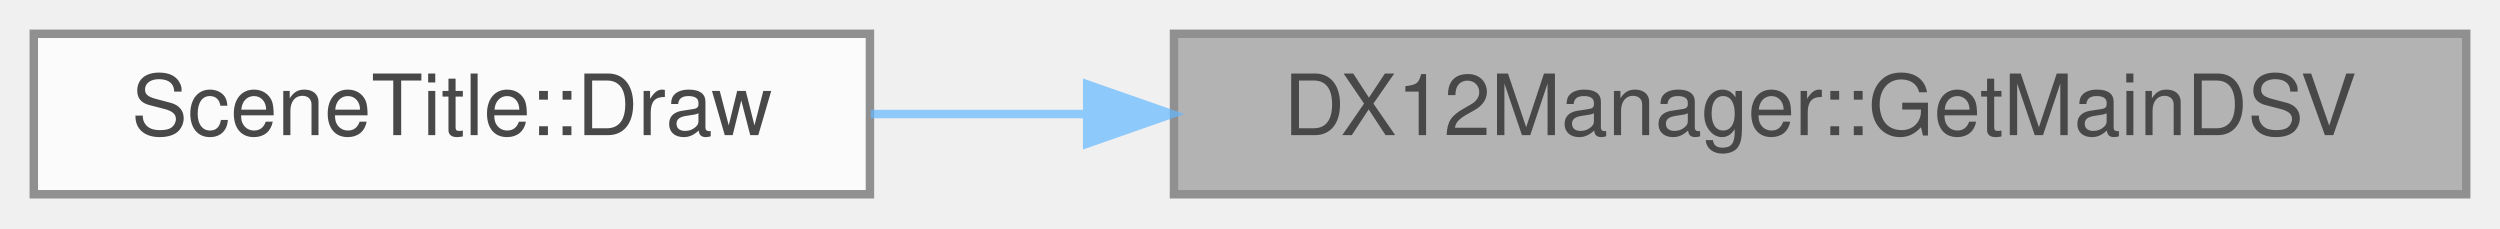
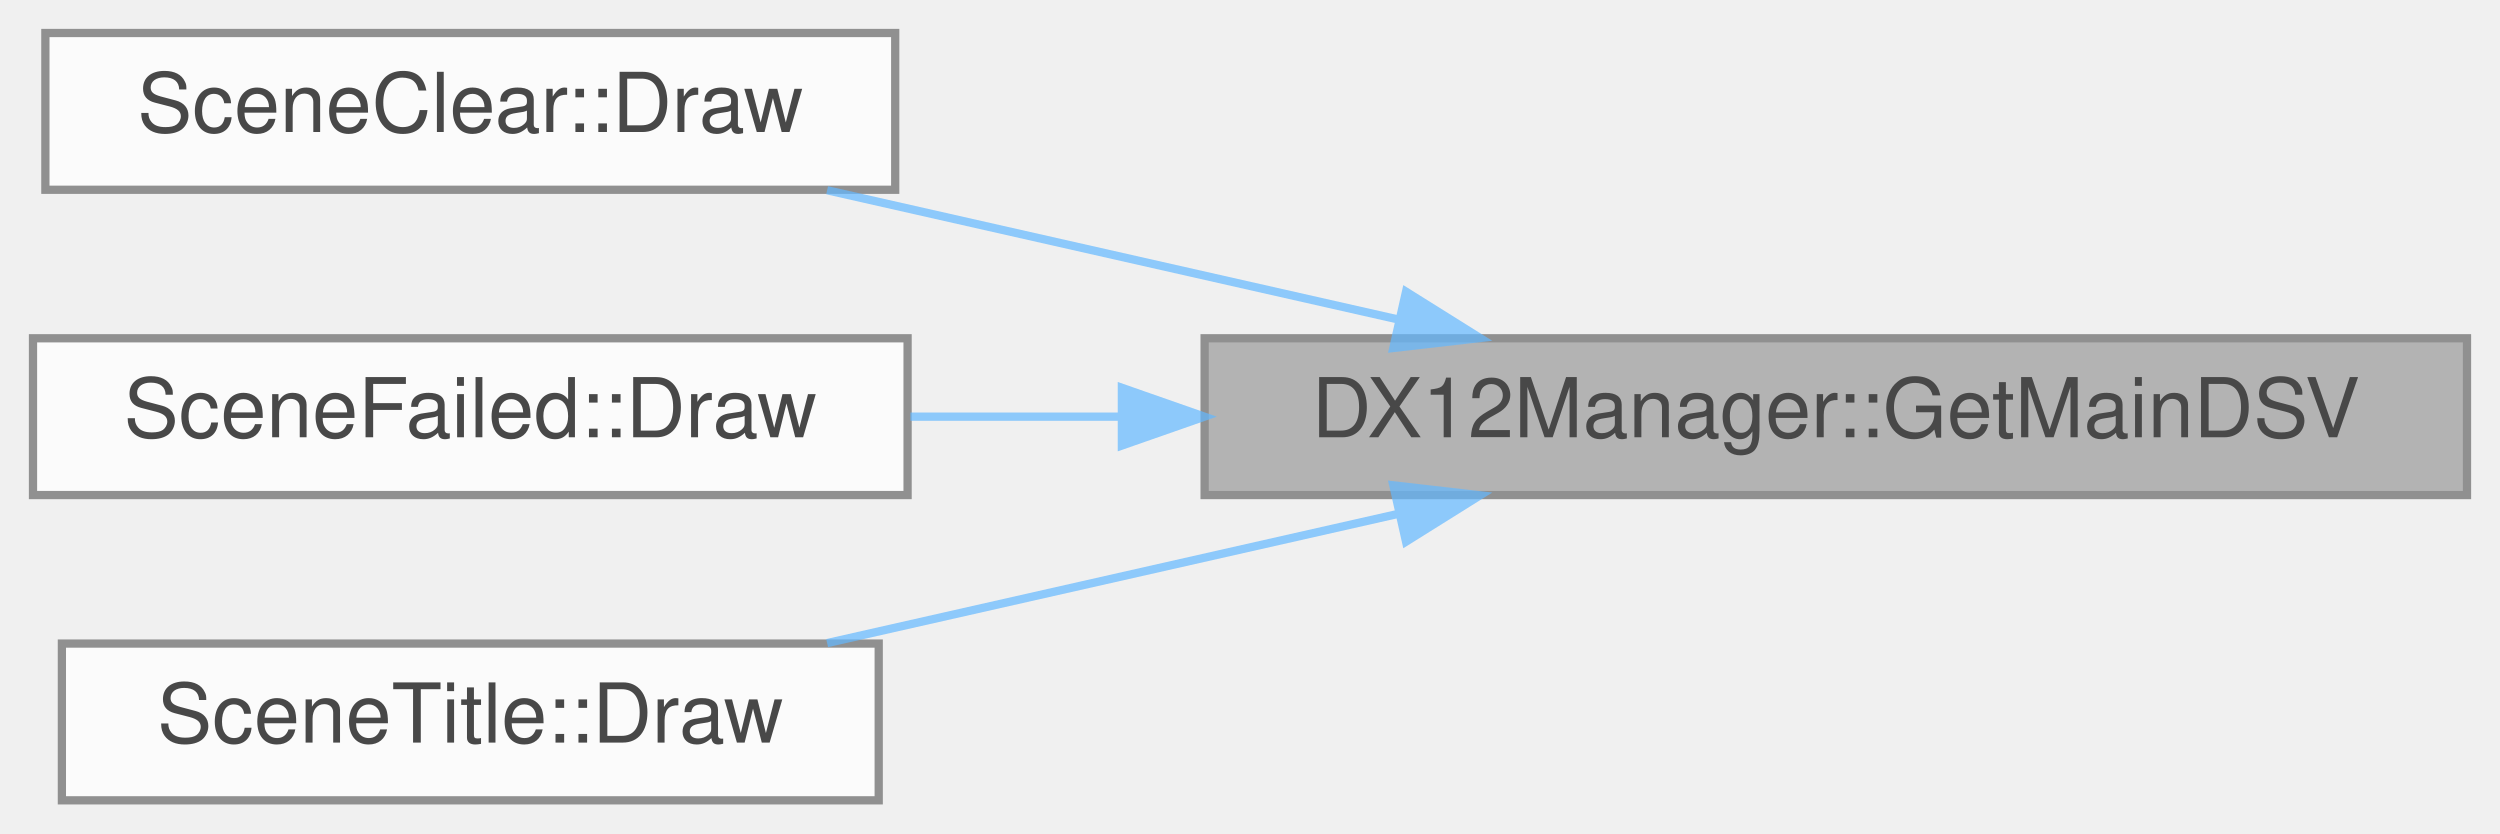
- <svg xmlns="http://www.w3.org/2000/svg" xmlns:xlink="http://www.w3.org/1999/xlink" width="296pt" height="27pt" viewBox="0.00 0.00 296.00 27.00">
+ <svg xmlns="http://www.w3.org/2000/svg" xmlns:xlink="http://www.w3.org/1999/xlink" width="303pt" height="101pt" viewBox="0.00 0.00 303.00 101.00">
  <svg id="main" version="1.1" xml:space="preserve">
    <style type="text/css">
.node, .edge {opacity: 0.7;}
.node.selected, .edge.selected {opacity: 1;}
.edge:hover path { stroke: red; }
.edge:hover polygon { stroke: red; fill: red; }
</style>
    <svg id="graph" class="graph">
-       <g id="graph0" class="graph" transform="scale(1 1) rotate(0) translate(4 23)">
+       <g id="graph0" class="graph" transform="scale(1 1) rotate(0) translate(4 97)">
        <g id="Node000001" class="node">
          <g id="a_Node000001">
            <a xlink:title=" ">
-               <polygon fill="#999999" stroke="#666666" points="288,-19 135,-19 135,0 288,0 288,-19" />
-               <text text-anchor="middle" x="211.5" y="-7" font-family="Helvetica,sans-Serif" font-size="10.00">DX12Manager::GetMainDSV</text>
+               <polygon fill="#999999" stroke="#666666" points="295,-56 142,-56 142,-37 295,-37 295,-56" />
+               <text text-anchor="middle" x="218.5" y="-44" font-family="Helvetica,sans-Serif" font-size="10.00">DX12Manager::GetMainDSV</text>
            </a>
          </g>
        </g>
        <g id="Node000002" class="node">
          <g id="a_Node000002">
-             <a xlink:href="classSceneTitle.html#a75b890d7e0f69c0c8e6dc012d830662a" target="_top" xlink:title=" ">
-               <polygon fill="white" stroke="#666666" points="99,-19 0,-19 0,0 99,0 99,-19" />
-               <text text-anchor="middle" x="49.5" y="-7" font-family="Helvetica,sans-Serif" font-size="10.00">SceneTitle::Draw</text>
+             <a xlink:href="classSceneClear.html#a8bfdbf346dae42330c97f7f9265402ad" target="_top" xlink:title=" ">
+               <polygon fill="white" stroke="#666666" points="104.5,-93 1.5,-93 1.5,-74 104.5,-74 104.5,-93" />
+               <text text-anchor="middle" x="53" y="-81" font-family="Helvetica,sans-Serif" font-size="10.00">SceneClear::Draw</text>
            </a>
          </g>
        </g>
        <g id="edge1_Node000001_Node000002" class="edge">
          <g id="a_edge1_Node000001_Node000002">
            <a xlink:title=" ">
-               <path fill="none" stroke="#63b8ff" d="M124.49,-9.5C115.79,-9.5 107.19,-9.5 99.1,-9.5" />
-               <polygon fill="#63b8ff" stroke="#63b8ff" points="124.72,-13 134.72,-9.5 124.72,-6 124.72,-13" />
+               <path fill="none" stroke="#63b8ff" d="M165.41,-58.29C143.09,-63.34 117.35,-69.16 96.25,-73.94" />
+               <polygon fill="#63b8ff" stroke="#63b8ff" points="166.41,-61.65 175.39,-56.03 164.87,-54.82 166.41,-61.65" />
+             </a>
+           </g>
+         </g>
+         <g id="Node000003" class="node">
+           <g id="a_Node000003">
+             <a xlink:href="classSceneFailed.html#af318f58893d034c6569894b438110573" target="_top" xlink:title=" ">
+               <polygon fill="white" stroke="#666666" points="106,-56 0,-56 0,-37 106,-37 106,-56" />
+               <text text-anchor="middle" x="53" y="-44" font-family="Helvetica,sans-Serif" font-size="10.00">SceneFailed::Draw</text>
+             </a>
+           </g>
+         </g>
+         <g id="edge2_Node000001_Node000003" class="edge">
+           <g id="a_edge2_Node000001_Node000003">
+             <a xlink:title=" ">
+               <path fill="none" stroke="#63b8ff" d="M131.79,-46.5C123.11,-46.5 114.5,-46.5 106.34,-46.5" />
+               <polygon fill="#63b8ff" stroke="#63b8ff" points="131.97,-50 141.97,-46.5 131.97,-43 131.97,-50" />
+             </a>
+           </g>
+         </g>
+         <g id="Node000004" class="node">
+           <g id="a_Node000004">
+             <a xlink:href="classSceneTitle.html#a75b890d7e0f69c0c8e6dc012d830662a" target="_top" xlink:title=" ">
+               <polygon fill="white" stroke="#666666" points="102.5,-19 3.5,-19 3.5,0 102.5,0 102.5,-19" />
+               <text text-anchor="middle" x="53" y="-7" font-family="Helvetica,sans-Serif" font-size="10.00">SceneTitle::Draw</text>
+             </a>
+           </g>
+         </g>
+         <g id="edge3_Node000001_Node000004" class="edge">
+           <g id="a_edge3_Node000001_Node000004">
+             <a xlink:title=" ">
+               <path fill="none" stroke="#63b8ff" d="M165.41,-34.71C143.09,-29.66 117.35,-23.84 96.25,-19.06" />
+               <polygon fill="#63b8ff" stroke="#63b8ff" points="164.87,-38.18 175.39,-36.97 166.41,-31.35 164.87,-38.18" />
            </a>
          </g>
        </g>
      </g>
    </svg>
  </svg>
  <style type="text/css">

[data-mouse-over-selected='false'] { opacity: 0.7; }
[data-mouse-over-selected='true']  { opacity: 1.0; }

</style>
</svg>
